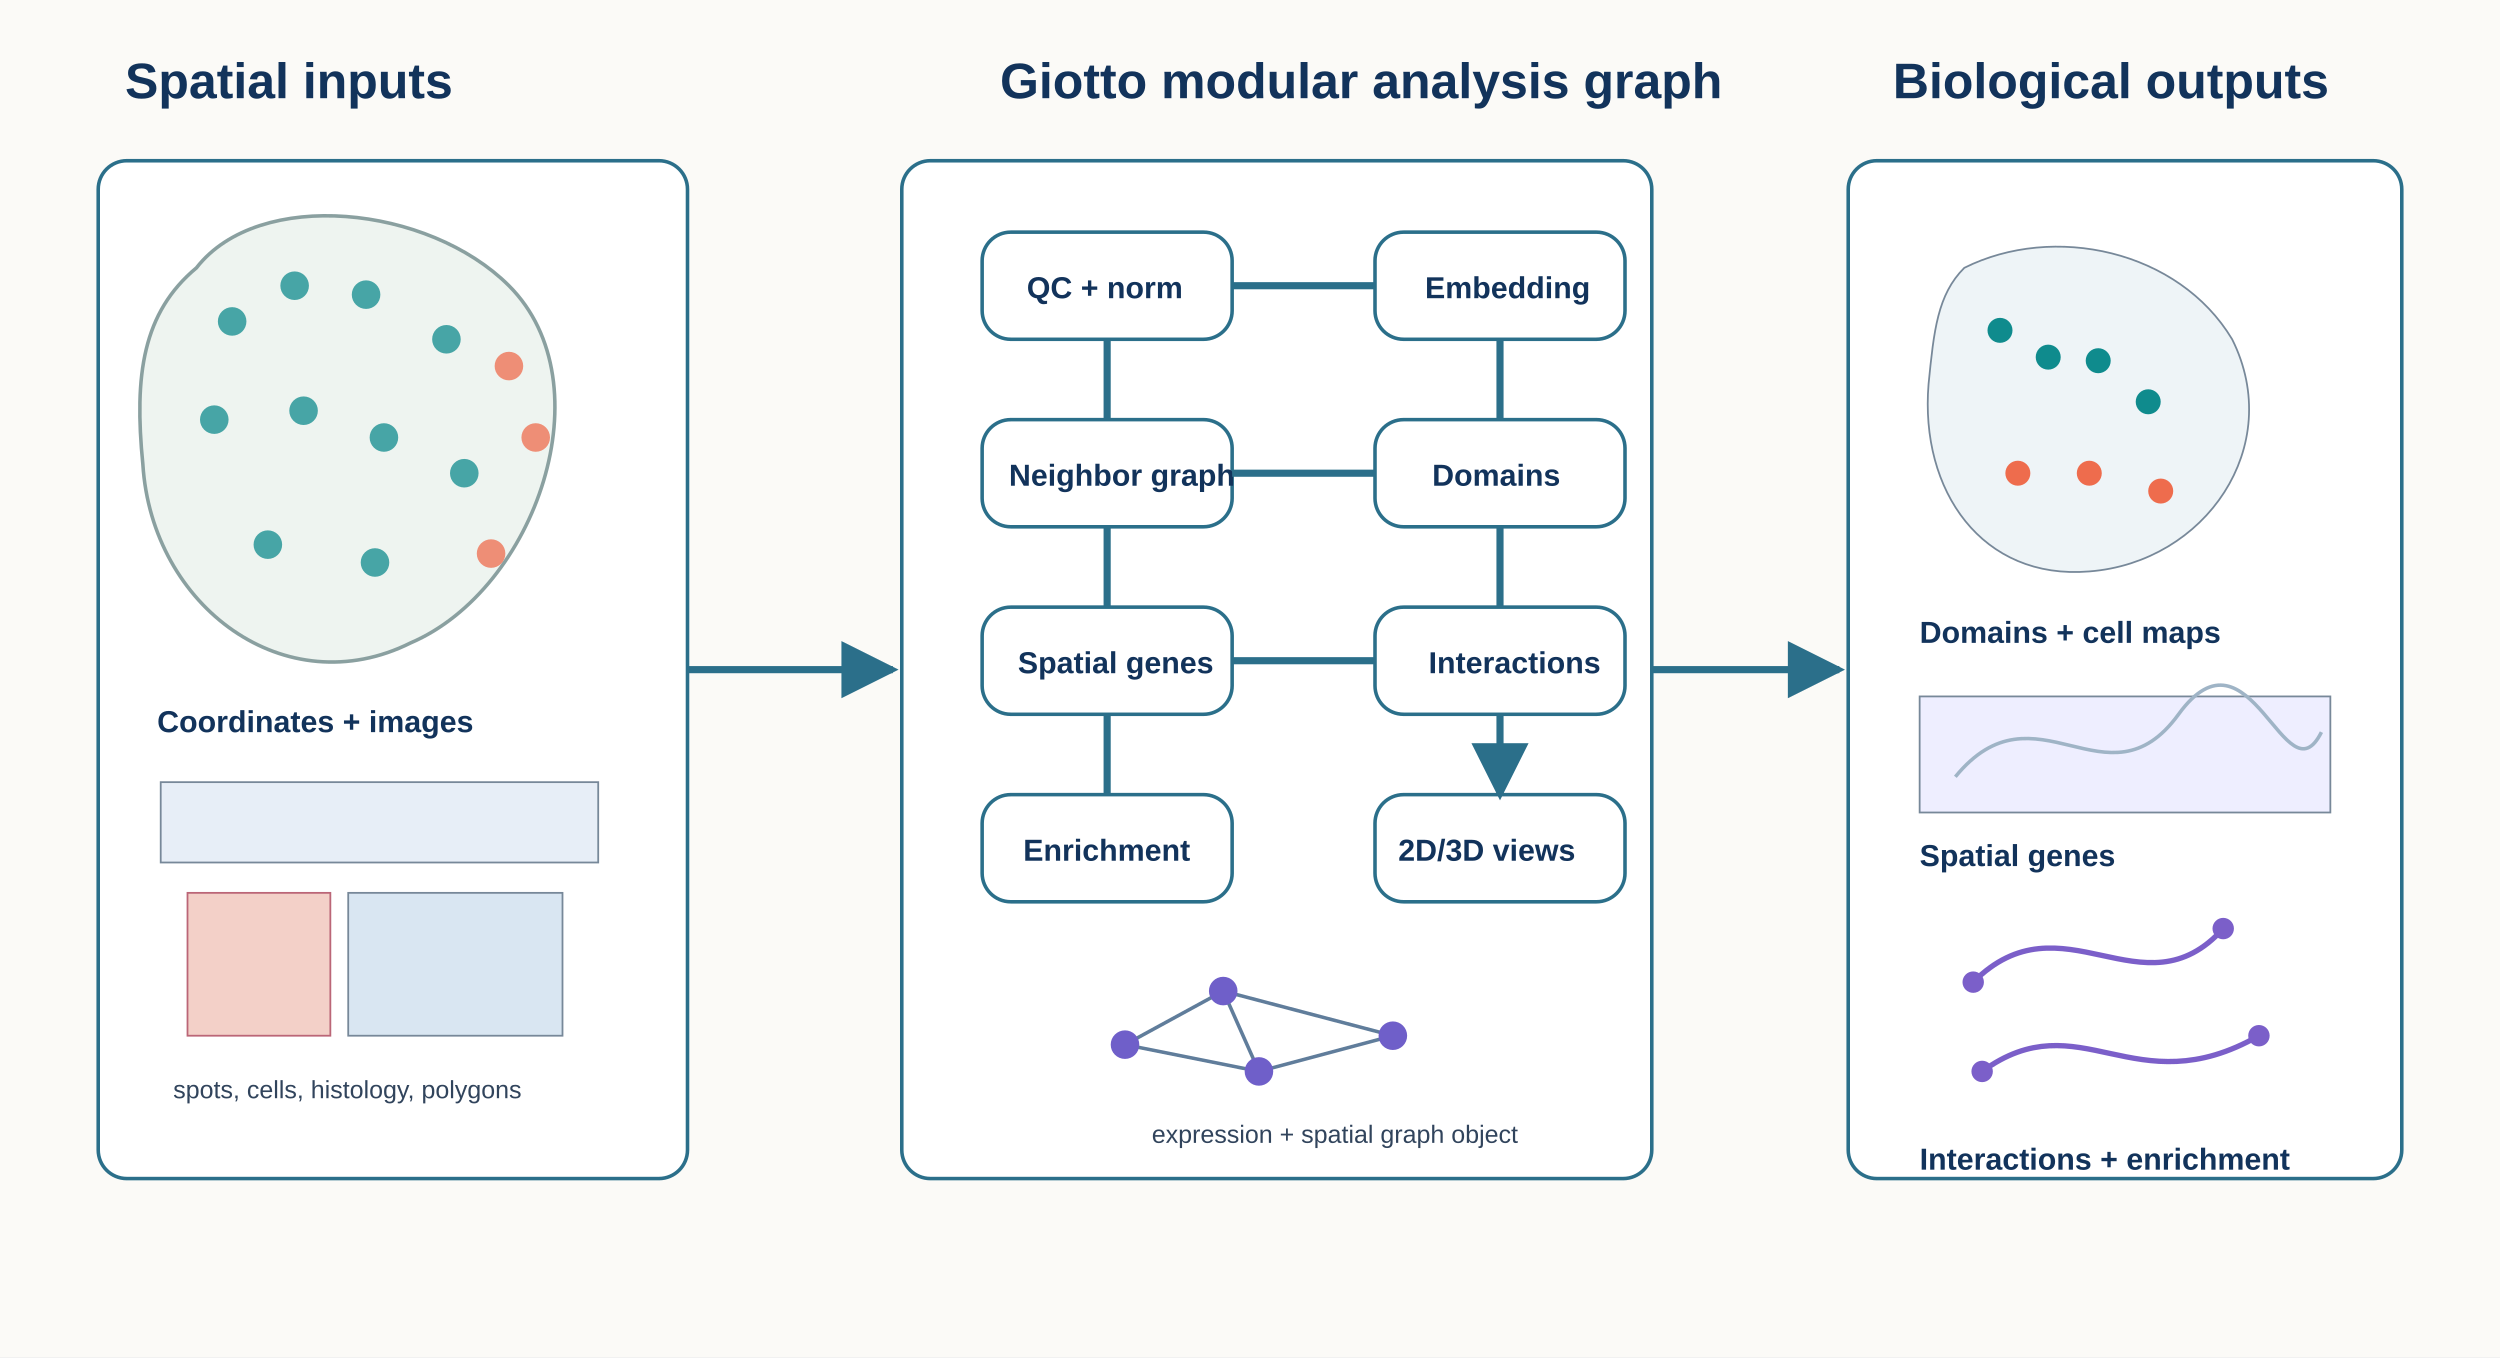
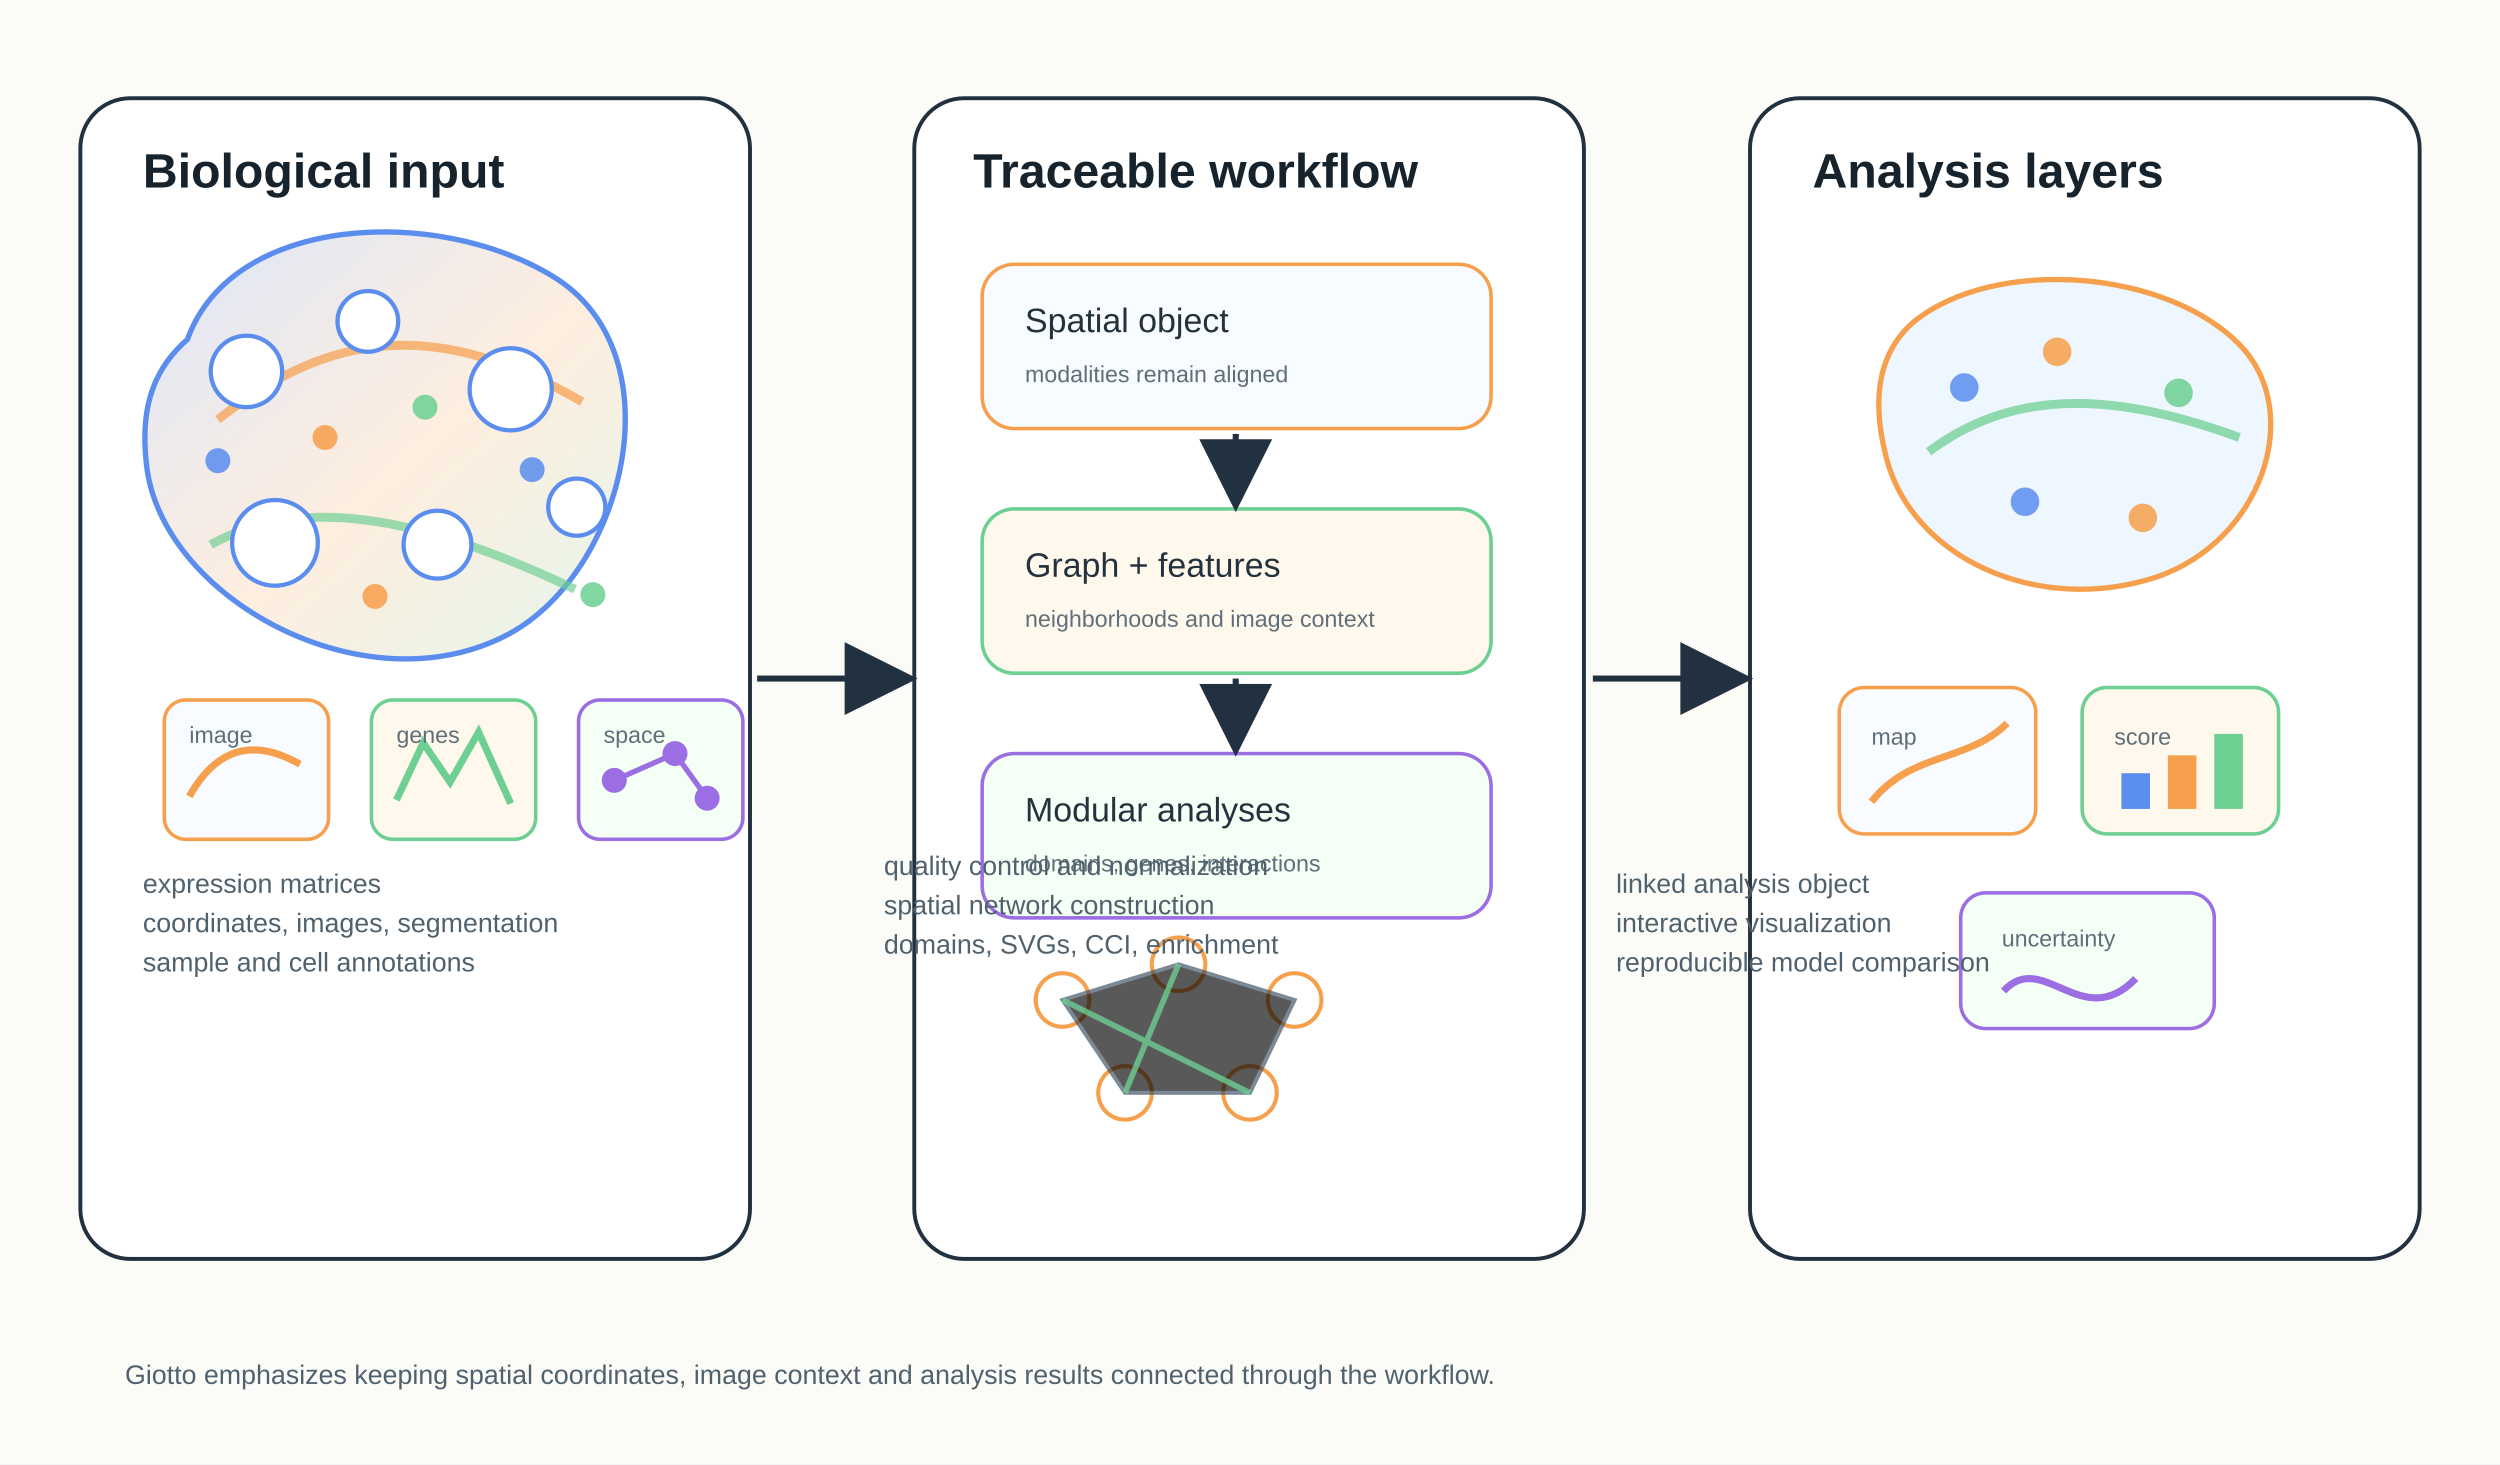
- <svg xmlns="http://www.w3.org/2000/svg" width="1400" height="760" viewBox="0 0 1400 760">
-   <rect width="1400" height="760" fill="#fbfaf7" />
-   <style>
-     .h{font:700 28px Arial,sans-serif;fill:#12335b}.t{font:600 17px Arial,sans-serif;fill:#12335b}.s{font:14px Arial,sans-serif;fill:#31445c}
-     .box{fill:#fff;stroke:#2b6f8a;stroke-width:2;rx:16}.thin{stroke:#9fb4c6;stroke-width:2;fill:none}.arrow{stroke:#2b6f8a;stroke-width:4;fill:none;marker-end:url(#a)}
-   </style>
+ <svg xmlns="http://www.w3.org/2000/svg" width="1400" height="820" viewBox="0 0 1400 820" role="img" aria-labelledby="title desc">
  <defs>
-     <marker id="a" viewBox="0 0 10 10" refX="9" refY="5" markerWidth="8" markerHeight="8" orient="auto">
-       <path d="M0,0 L10,5 L0,10 Z" fill="#2b6f8a" />
+     <linearGradient id="tissueGrad" x1="0" x2="1" y1="0" y2="1">
+       <stop offset="0" stop-color="#5b8def" stop-opacity="0.22" />
+       <stop offset="0.55" stop-color="#f6a04d" stop-opacity="0.18" />
+       <stop offset="1" stop-color="#6dcf92" stop-opacity="0.18" />
+     </linearGradient>
+     <linearGradient id="latentGrad" x1="0" x2="1">
+       <stop offset="0" stop-color="#f6a04d" stop-opacity="0.92" />
+       <stop offset="1" stop-color="#6dcf92" stop-opacity="0.92" />
+     </linearGradient>
+     <marker id="arrow" markerWidth="12" markerHeight="12" refX="10" refY="6" orient="auto">
+       <path d="M0,0 L12,6 L0,12 z" fill="#22313f" />
    </marker>
+     <style>
+       .bg{fill:#fbfbf7}.panel{fill:#ffffff;stroke:#22313f;stroke-width:2.2}.h{font:700 27px Arial,sans-serif;fill:#17232c}.t{font:19px Arial,sans-serif;fill:#24323d}.s{font:15px Arial,sans-serif;fill:#50616e}.xs{font:13px Arial,sans-serif;fill:#5f6f7a}.arrow{stroke:#22313f;stroke-width:3.4;fill:none;marker-end:url(#arrow)}.cell{fill:#ffffff;stroke:#5b8def;stroke-width:2.4}.spot{fill:#5b8def;opacity:.86}.spot2{fill:#f6a04d;opacity:.86}.spot3{fill:#6dcf92;opacity:.86}.node{fill:#ffffff;stroke:#f6a04d;stroke-width:2.3}.edge{stroke:#34495e;stroke-width:2.2;opacity:.65}.edge2{stroke:#6dcf92;stroke-width:3.2;opacity:.78}.chip{fill:#f8fbff;stroke:#f6a04d;stroke-width:2}.chip2{fill:#fff8ed;stroke:#6dcf92;stroke-width:2}.chip3{fill:#f4fff6;stroke:#9b6ee3;stroke-width:2}.latent{fill:url(#latentGrad);opacity:.86}.dash{stroke-dasharray:8 7}.thick{stroke-width:5}
+     </style>
  </defs>
-   <text x="70" y="55" class="h">Spatial inputs</text>
-   <text x="560" y="55" class="h">Giotto modular analysis graph</text>
-   <text x="1060" y="55" class="h">Biological outputs</text>
-   <rect x="55" y="90" width="330" height="570" class="box" />
-   <path d="M110 150 C145 105 240 115 285 160 C340 215 300 330 230 360 C160 395 85 340 80 260 C75 210 80 175 110 150Z" fill="#eef4f0" stroke="#8aa0a0" stroke-width="2" />
-   <g fill="#0f8b8d" opacity=".75">
-     <circle cx="130" cy="180" r="8" />
-     <circle cx="165" cy="160" r="8" />
-     <circle cx="205" cy="165" r="8" />
-     <circle cx="250" cy="190" r="8" />
-     <circle cx="120" cy="235" r="8" />
-     <circle cx="170" cy="230" r="8" />
-     <circle cx="215" cy="245" r="8" />
-     <circle cx="260" cy="265" r="8" />
-     <circle cx="150" cy="305" r="8" />
-     <circle cx="210" cy="315" r="8" />
+   <rect class="bg" width="1400" height="820" />
+   <rect class="panel" x="45" y="55" width="375" height="650" rx="28" />
+   <rect class="panel" x="512" y="55" width="375" height="650" rx="28" />
+   <rect class="panel" x="980" y="55" width="375" height="650" rx="28" />
+   <text class="h" x="80" y="105">Biological input</text>
+   <text class="h" x="545" y="105">Traceable workflow</text>
+   <text class="h" x="1015" y="105">Analysis layers</text>
+   <path d="M105 190 C130 120 245 115 310 155 C380 198 350 320 285 355 C205 398 90 335 82 260 C78 225 88 205 105 190 Z" fill="url(#tissueGrad)" stroke="#5b8def" stroke-width="3" />
+   <path d="M122 235 C185 185 245 178 326 225" stroke="#f6a04d" stroke-width="5" fill="none" opacity=".72" />
+   <path d="M118 305 C172 275 242 292 322 330" stroke="#6dcf92" stroke-width="5" fill="none" opacity=".68" />
+   <circle class="cell" cx="138" cy="208" r="20" />
+   <circle class="cell" cx="206" cy="180" r="17" />
+   <circle class="cell" cx="286" cy="218" r="23" />
+   <circle class="cell" cx="154" cy="304" r="24" />
+   <circle class="cell" cx="245" cy="305" r="19" />
+   <circle class="cell" cx="323" cy="284" r="16" />
+   <circle class="spot" cx="122" cy="258" r="7" />
+   <circle class="spot2" cx="182" cy="245" r="7" />
+   <circle class="spot3" cx="238" cy="228" r="7" />
+   <circle class="spot" cx="298" cy="263" r="7" />
+   <circle class="spot2" cx="210" cy="334" r="7" />
+   <circle class="spot3" cx="332" cy="333" r="7" />
+   <g transform="translate(92 392)">
+     <rect class="chip" x="0" y="0" width="92" height="78" rx="12" />
+     <path d="M14 54 C32 22 55 24 76 36" stroke="#f6a04d" stroke-width="4" fill="none" />
+     <text class="xs" x="14" y="24">image</text>
+     <rect class="chip2" x="116" y="0" width="92" height="78" rx="12" />
+     <path d="M130 56 L145 24 L160 46 L176 18 L194 58" stroke="#6dcf92" stroke-width="4" fill="none" />
+     <text class="xs" x="130" y="24">genes</text>
+     <rect class="chip3" x="232" y="0" width="92" height="78" rx="12" />
+     <circle cx="252" cy="45" r="7" fill="#9b6ee3" />
+     <circle cx="286" cy="30" r="7" fill="#9b6ee3" />
+     <circle cx="304" cy="55" r="7" fill="#9b6ee3" />
+     <path d="M252 45 L286 30 L304 55" stroke="#9b6ee3" stroke-width="3" fill="none" />
+     <text class="xs" x="246" y="24">space</text>
  </g>
-   <g fill="#ee6c4d" opacity=".75">
-     <circle cx="285" cy="205" r="8" />
-     <circle cx="300" cy="245" r="8" />
-     <circle cx="275" cy="310" r="8" />
+   <text class="s" x="80" y="500">expression matrices</text>
+   <text class="s" x="80" y="522">coordinates, images, segmentation</text>
+   <text class="s" x="80" y="544">sample and cell annotations</text>
+   <path class="arrow" d="M424 380 C460 380 475 380 507 380" />
+   <g transform="translate(550 148)">
+     <rect class="chip" x="0" y="0" width="285" height="92" rx="18" />
+     <text class="t" x="24" y="38">Spatial object</text>
+     <text class="xs" x="24" y="66">modalities remain aligned</text>
+     <rect class="chip2" x="0" y="137" width="285" height="92" rx="18" />
+     <text class="t" x="24" y="175">Graph + features</text>
+     <text class="xs" x="24" y="203">neighborhoods and image context</text>
+     <rect class="chip3" x="0" y="274" width="285" height="92" rx="18" />
+     <text class="t" x="24" y="312">Modular analyses</text>
+     <text class="xs" x="24" y="340">domains, genes, interactions</text>
+     <path class="arrow" d="M142 95 L142 132" />
+     <path class="arrow" d="M142 232 L142 269" />
  </g>
-   <text x="88" y="410" class="t">Coordinates + images</text>
-   <rect x="90" y="438" width="245" height="45" fill="#e7eef7" stroke="#789" />
-   <rect x="105" y="500" width="80" height="80" fill="#f3d0c8" stroke="#b67" />
-   <rect x="195" y="500" width="120" height="80" fill="#d9e6f2" stroke="#789" />
-   <text x="97" y="615" class="s">spots, cells, histology, polygons</text>
-   <path d="M385 375 L500 375" class="arrow" />
-   <rect x="505" y="90" width="420" height="570" class="box" />
-   <g transform="translate(550 130)">
-     <rect width="140" height="60" class="box" />
-     <text x="25" y="37" class="t">QC + norm</text>
-     <rect x="220" width="140" height="60" class="box" />
-     <text x="248" y="37" class="t">Embedding</text>
-     <rect y="105" width="140" height="60" class="box" />
-     <text x="15" y="142" class="t">Neighbor graph</text>
-     <rect x="220" y="105" width="140" height="60" class="box" />
-     <text x="252" y="142" class="t">Domains</text>
-     <rect y="210" width="140" height="60" class="box" />
-     <text x="20" y="247" class="t">Spatial genes</text>
-     <rect x="220" y="210" width="140" height="60" class="box" />
-     <text x="250" y="247" class="t">Interactions</text>
-     <rect y="315" width="140" height="60" class="box" />
-     <text x="23" y="352" class="t">Enrichment</text>
-     <rect x="220" y="315" width="140" height="60" class="box" />
-     <text x="233" y="352" class="t">2D/3D views</text>
-     <path d="M140 30 L220 30 M70 60 L70 105 M290 60 L290 105 M140 135 L220 135 M70 165 L70 210 M290 165 L290 210 M140 240 L220 240 M70 270 L70 315 M290 270 L290 315" class="arrow" />
-     <g stroke="#607d9b" stroke-width="2">
-       <line x1="80" y1="455" x2="135" y2="425" />
-       <line x1="80" y1="455" x2="155" y2="470" />
-       <line x1="135" y1="425" x2="155" y2="470" />
-       <line x1="155" y1="470" x2="230" y2="450" />
-       <line x1="135" y1="425" x2="230" y2="450" />
-     </g>
-     <g fill="#6f5fc9">
-       <circle cx="80" cy="455" r="8" />
-       <circle cx="135" cy="425" r="8" />
-       <circle cx="155" cy="470" r="8" />
-       <circle cx="230" cy="450" r="8" />
-     </g>
-     <text x="95" y="510" class="s">expression + spatial graph object</text>
+   <g transform="translate(595 560)">
+     <circle class="node" cx="0" cy="0" r="15" />
+     <circle class="node" cx="65" cy="-20" r="15" />
+     <circle class="node" cx="130" cy="0" r="15" />
+     <circle class="node" cx="35" cy="52" r="15" />
+     <circle class="node" cx="105" cy="52" r="15" />
+     <path class="edge" d="M0 0 L65 -20 L130 0 L105 52 L35 52 Z" />
+     <path class="edge2" d="M0 0 L105 52 M65 -20 L35 52" />
  </g>
-   <path d="M925 375 L1030 375" class="arrow" />
-   <rect x="1035" y="90" width="310" height="570" class="box" />
-   <g transform="translate(1075 130)">
-     <path d="M25 20 C75 -5 145 10 175 60 C205 120 160 185 95 190 C35 195 0 145 5 85 C8 55 10 35 25 20Z" fill="#eef4f7" stroke="#789" />
-     <g fill="#0f8b8d">
-       <circle cx="45" cy="55" r="7" />
-       <circle cx="72" cy="70" r="7" />
-       <circle cx="100" cy="72" r="7" />
-       <circle cx="128" cy="95" r="7" />
-     </g>
-     <g fill="#ee6c4d">
-       <circle cx="55" cy="135" r="7" />
-       <circle cx="95" cy="135" r="7" />
-       <circle cx="135" cy="145" r="7" />
-     </g>
-     <text x="0" y="230" class="t">Domains + cell maps</text>
-     <rect y="260" width="230" height="65" fill="#eef" stroke="#789" />
-     <path d="M20 305 C65 250 105 325 145 270 S205 320 225 280" class="thin" />
-     <text x="0" y="355" class="t">Spatial genes</text>
-     <g stroke="#7b5fc9" stroke-width="3" fill="none">
-       <path d="M30 420 C80 370 125 440 170 390" />
-       <path d="M35 470 C90 430 120 490 190 450" />
-     </g>
-     <g fill="#7b5fc9">
-       <circle cx="30" cy="420" r="6" />
-       <circle cx="170" cy="390" r="6" />
-       <circle cx="35" cy="470" r="6" />
-       <circle cx="190" cy="450" r="6" />
-     </g>
-     <text x="0" y="525" class="t">Interactions + enrichment</text>
+   <text class="s" x="495" y="490">quality control and normalization</text>
+   <text class="s" x="495" y="512">spatial network construction</text>
+   <text class="s" x="495" y="534">domains, SVGs, CCI, enrichment</text>
+   <path class="arrow" d="M892 380 C930 380 945 380 975 380" />
+   <g transform="translate(1030 135)">
+     <path d="M42 45 C88 8 186 16 226 60 C260 98 236 168 178 188 C112 210 40 178 26 120 C18 88 22 62 42 45 Z" fill="#eef7ff" stroke="#f6a04d" stroke-width="3" />
+     <path d="M50 118 C94 85 148 82 224 110" stroke="#6dcf92" stroke-width="5" fill="none" opacity=".75" />
+     <circle class="spot" cx="70" cy="82" r="8" />
+     <circle class="spot2" cx="122" cy="62" r="8" />
+     <circle class="spot3" cx="190" cy="85" r="8" />
+     <circle class="spot" cx="104" cy="146" r="8" />
+     <circle class="spot2" cx="170" cy="155" r="8" />
+     <rect class="chip" x="0" y="250" width="110" height="82" rx="14" />
+     <text class="xs" x="18" y="282">map</text>
+     <path d="M18 314 C40 286 72 292 94 270" stroke="#f6a04d" stroke-width="4" fill="none" />
+     <rect class="chip2" x="136" y="250" width="110" height="82" rx="14" />
+     <text class="xs" x="154" y="282">score</text>
+     <rect x="158" y="298" width="16" height="20" fill="#5b8def" />
+     <rect x="184" y="288" width="16" height="30" fill="#f6a04d" />
+     <rect x="210" y="276" width="16" height="42" fill="#6dcf92" />
+     <rect class="chip3" x="68" y="365" width="142" height="76" rx="14" />
+     <text class="xs" x="91" y="395">uncertainty</text>
+     <path d="M92 420 C114 396 136 444 166 413" stroke="#9b6ee3" stroke-width="4" fill="none" />
  </g>
+   <text class="s" x="905" y="500">linked analysis object</text>
+   <text class="s" x="905" y="522">interactive visualization</text>
+   <text class="s" x="905" y="544">reproducible model comparison</text>
+   <text class="s" x="70" y="775">Giotto emphasizes keeping spatial coordinates, image context and analysis results connected through the workflow.</text>
</svg>
